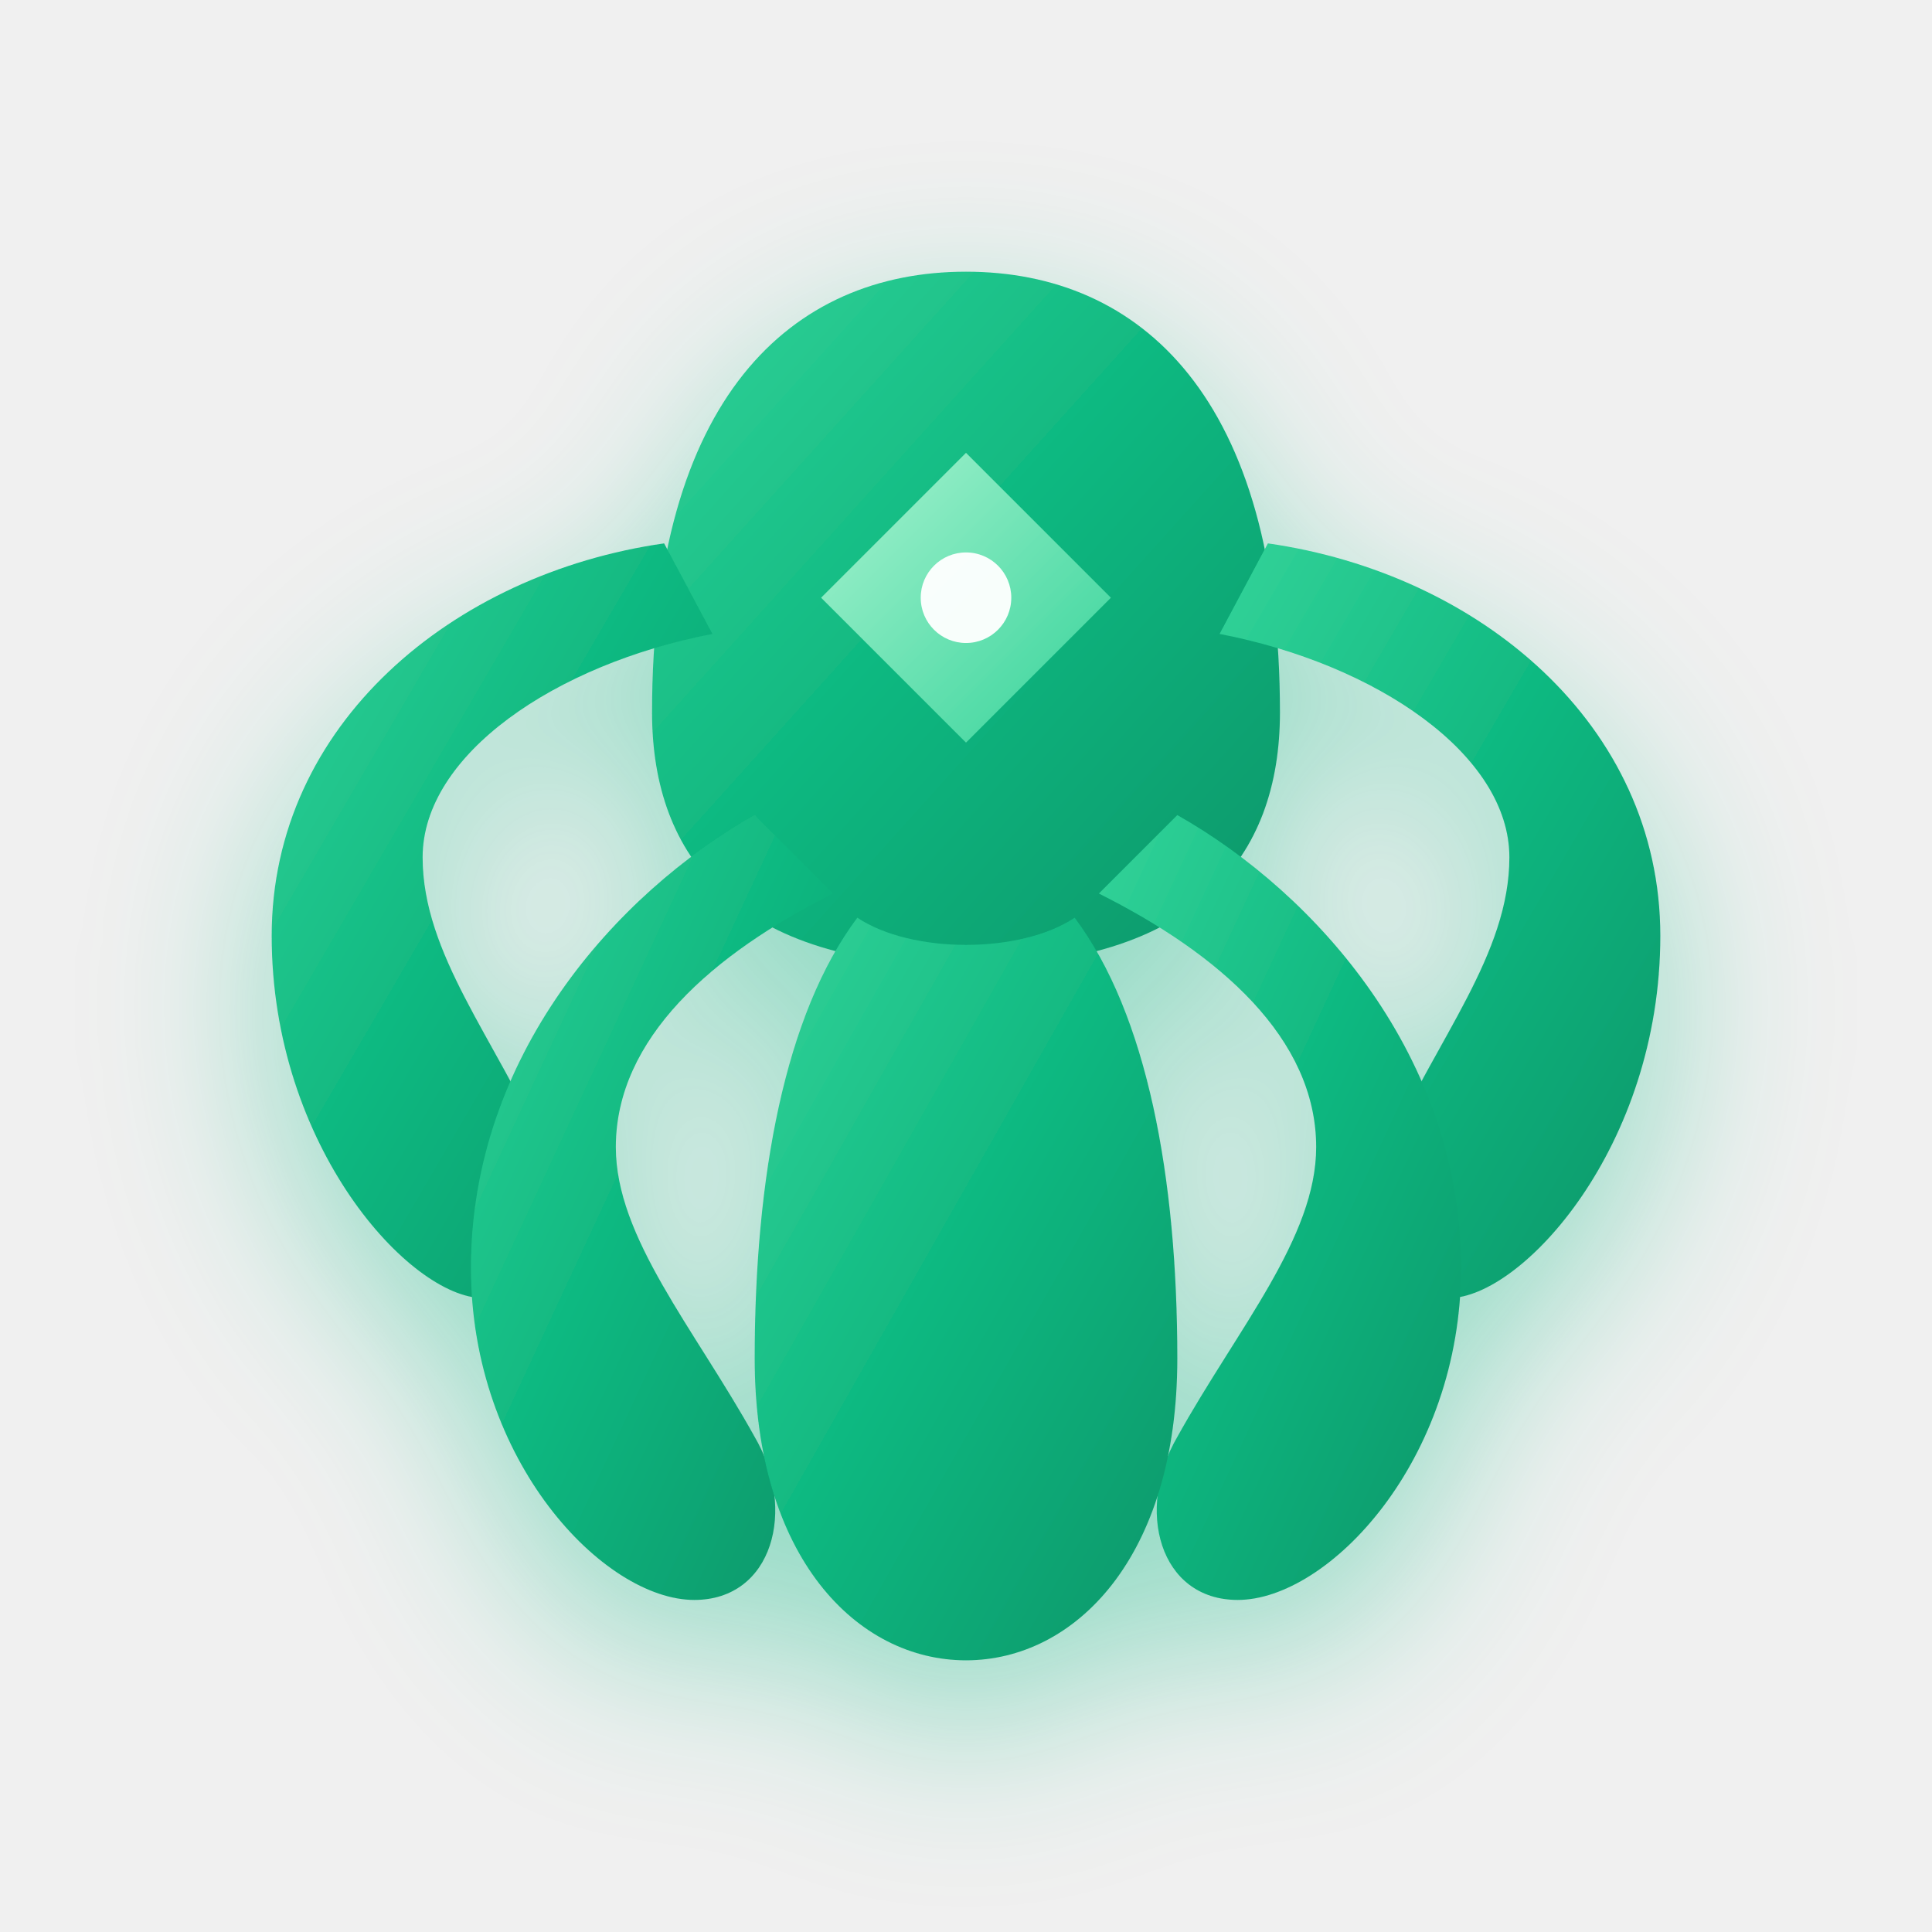
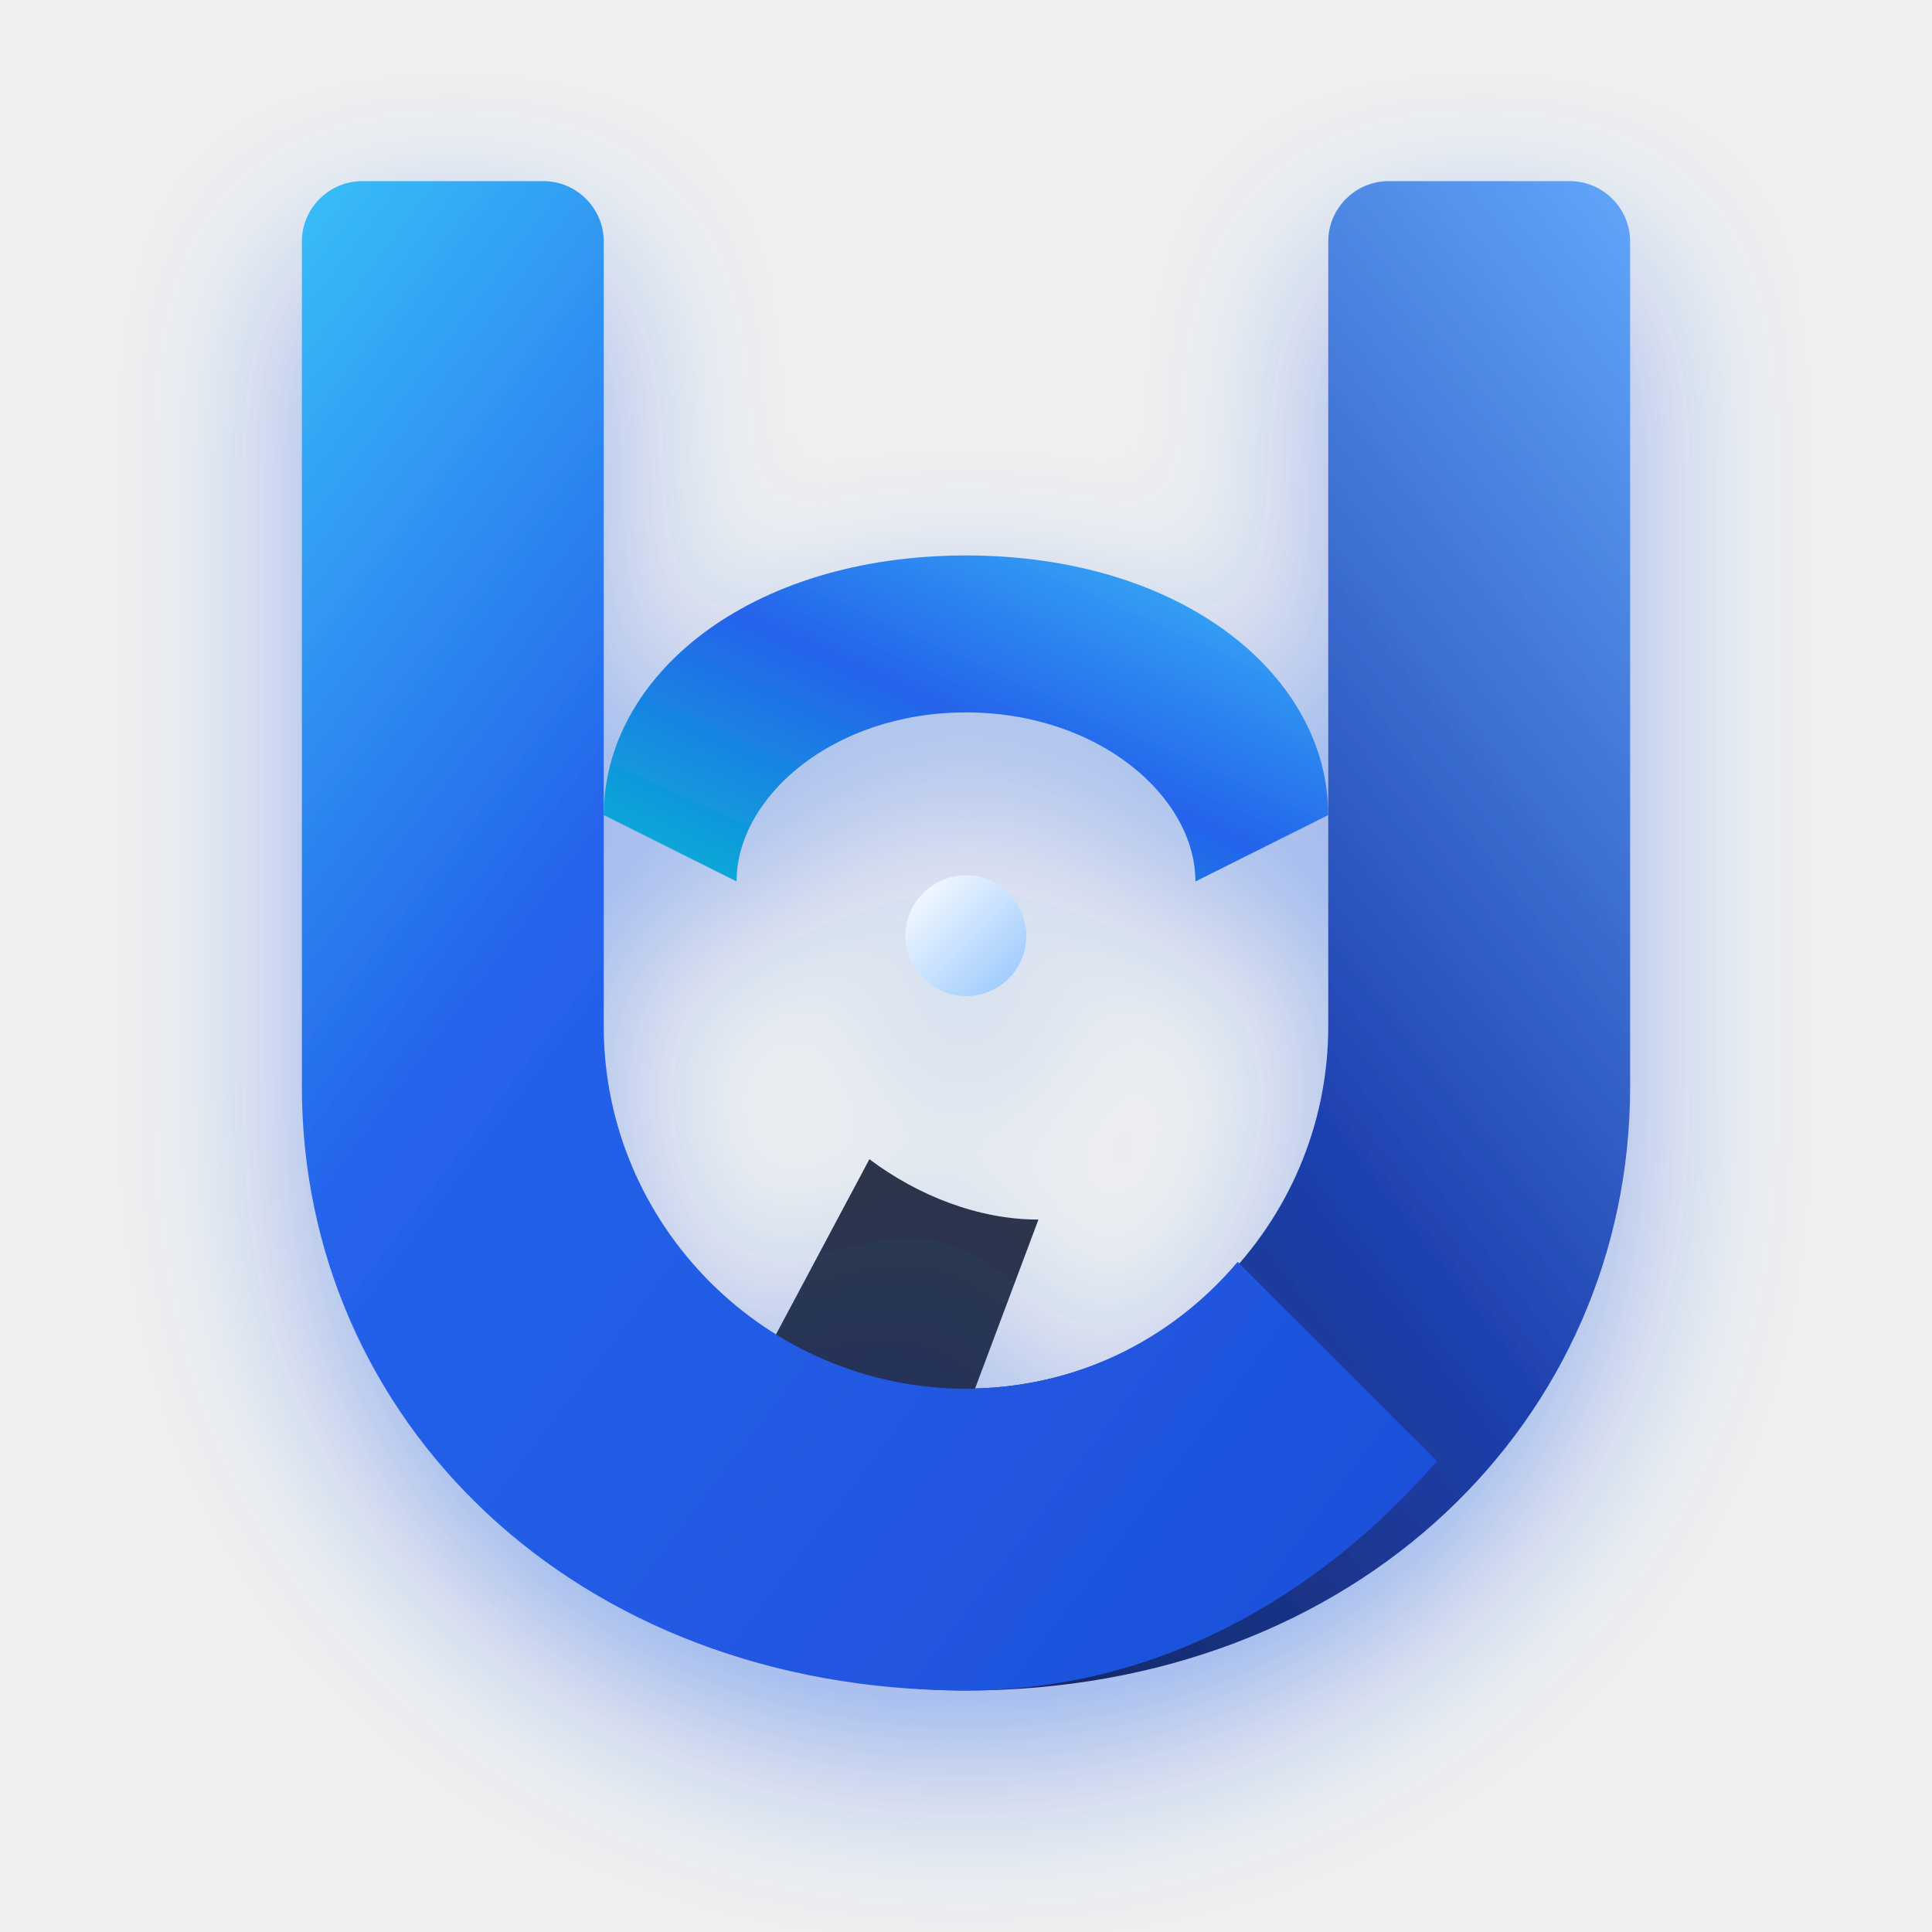
- <svg xmlns="http://www.w3.org/2000/svg" viewBox="0 0 32 32" fill="none">
+ <svg xmlns="http://www.w3.org/2000/svg" viewBox="0 0 32 32" width="32" height="32" fill="none">
  <defs>
-     <linearGradient id="ursella_emerald_grad" x1="0%" y1="0%" x2="100%" y2="100%">
-       <stop offset="0%" stop-color="#34D399" />
-       <stop offset="45%" stop-color="#10B981" />
-       <stop offset="100%" stop-color="#059669" />
+     <linearGradient id="ur_ribbon_left_grad" x1="0%" y1="0%" x2="100%" y2="100%">
+       <stop offset="0%" stop-color="#38BDF8" />
+       <stop offset="35%" stop-color="#2563EB" />
+       <stop offset="100%" stop-color="#1D4ED8" />
    </linearGradient>
-     <linearGradient id="ursella_emerald_core_grad" x1="0%" y1="0%" x2="100%" y2="100%">
-       <stop offset="0%" stop-color="#A7F3D0" />
-       <stop offset="100%" stop-color="#34D399" />
+     <linearGradient id="ur_ribbon_right_grad" x1="100%" y1="0%" x2="0%" y2="100%">
+       <stop offset="0%" stop-color="#60A5FA" />
+       <stop offset="45%" stop-color="#1E40AF" />
+       <stop offset="100%" stop-color="#0F172A" />
    </linearGradient>
-     <filter id="ursella_glow_subtle" x="-20%" y="-20%" width="140%" height="140%">
-       <feDropShadow dx="0" dy="1" stdDeviation="1.5" flood-color="#10B981" flood-opacity="0.4" />
+     <linearGradient id="ur_ribbon_fold_grad" x1="0%" y1="100%" x2="100%" y2="0%">
+       <stop offset="0%" stop-color="#06B6D4" />
+       <stop offset="50%" stop-color="#2563EB" />
+       <stop offset="100%" stop-color="#38BDF8" />
+     </linearGradient>
+     <linearGradient id="ur_core_grad" x1="0%" y1="0%" x2="100%" y2="100%">
+       <stop offset="0%" stop-color="#FFFFFF" />
+       <stop offset="100%" stop-color="#93C5FD" />
+     </linearGradient>
+     <filter id="ur_shadow" x="-20%" y="-20%" width="140%" height="140%">
+       <feDropShadow dx="0" dy="1.2" stdDeviation="1.5" flood-color="#2563EB" flood-opacity="0.45" />
    </filter>
  </defs>
-   <g filter="url(#ursella_glow_subtle)">
-     <path d="M10.8 11.8 C10.8 6.6 13.1 4.5 16 4.5 C18.9 4.5 21.2 6.6 21.2 11.8 C21.2 14.2 19.8 16 16 16 C12.2 16 10.8 14.2 10.8 11.8 Z" fill="url(#ursella_emerald_grad)" />
-     <path d="M11 9 C7.5 9.5 4.5 12 4.5 15.5 C4.5 19 6.8 21.5 8 21.5 C9.2 21.5 9.5 20.2 9 19 C8.2 17.2 7 15.8 7 14.2 C7 12.5 9.2 11 11.8 10.5 Z" fill="url(#ursella_emerald_grad)" />
-     <path d="M21 9 C24.5 9.5 27.5 12 27.5 15.5 C27.5 19 25.2 21.5 24 21.5 C22.8 21.5 22.5 20.2 23 19 C23.8 17.2 25 15.8 25 14.2 C25 12.5 22.8 11 20.2 10.5 Z" fill="url(#ursella_emerald_grad)" />
-     <path d="M12.5 13.5 C10.2 14.8 7.8 17.5 7.8 21 C7.8 24.2 10 26.5 11.5 26.5 C12.8 26.5 13.2 25 12.5 23.8 C11.5 22 10.2 20.5 10.2 19 C10.2 17.2 11.8 15.8 13.8 14.8 Z" fill="url(#ursella_emerald_grad)" />
-     <path d="M19.5 13.5 C21.8 14.8 24.2 17.5 24.2 21 C24.2 24.2 22 26.5 20.5 26.5 C19.2 26.5 18.8 25 19.5 23.8 C20.5 22 21.8 20.5 21.8 19 C21.8 17.2 20.2 15.8 18.2 14.8 Z" fill="url(#ursella_emerald_grad)" />
-     <path d="M14.2 15.2 C13 16.8 12.5 19.5 12.5 22.5 C12.5 25.8 14.2 27.5 16 27.5 C17.8 27.5 19.5 25.8 19.5 22.5 C19.5 19.5 19 16.8 17.8 15.2 C16.9 15.8 15.1 15.8 14.2 15.2 Z" fill="url(#ursella_emerald_grad)" />
-     <path d="M16 7.5 L18.4 9.9 L16 12.3 L13.6 9.9 Z" fill="url(#ursella_emerald_core_grad)" />
-     <circle cx="16" cy="9.9" r="0.75" fill="#FFFFFF" opacity="0.95" />
+   <g filter="url(#ur_shadow)">
+     <path d="M22 4 C22 3.45 22.45 3 23 3 H26 C26.55 3 27 3.45 27 4 V18 C27 23.5 22.5 28 16 28 C12.8 28 9.8 26.5 7.8 24.2 L11.2 20.8 C12.4 22.2 14.1 23 16 23 C19.3 23 22 20.3 22 17 V4 Z" fill="url(#ur_ribbon_right_grad)" />
+     <path d="M12.8 22.2 C13.7 23 14.8 23.4 16 23.4 L17.2 20.2 C16.2 20.2 15.2 19.8 14.4 19.2 Z" fill="#0B132B" opacity="0.85" />
+     <path d="M5 4 C5 3.45 5.45 3 6 3 H9 C9.55 3 10 3.45 10 4 V17 C10 20.3 12.7 23 16 23 C17.8 23 19.4 22.2 20.5 20.9 L23.8 24.2 C21.8 26.5 19.1 28 16 28 C9.5 28 5 23.5 5 18 V4 Z" fill="url(#ur_ribbon_left_grad)" />
+     <path d="M10 13.5 C10 11.2 12.4 9.2 16 9.2 C19.6 9.2 22 11.2 22 13.5 L19.8 14.6 C19.8 13.2 18.2 11.8 16 11.8 C13.8 11.8 12.2 13.2 12.2 14.6 Z" fill="url(#ur_ribbon_fold_grad)" />
+     <circle cx="16" cy="15.5" r="1" fill="url(#ur_core_grad)" />
  </g>
</svg>
